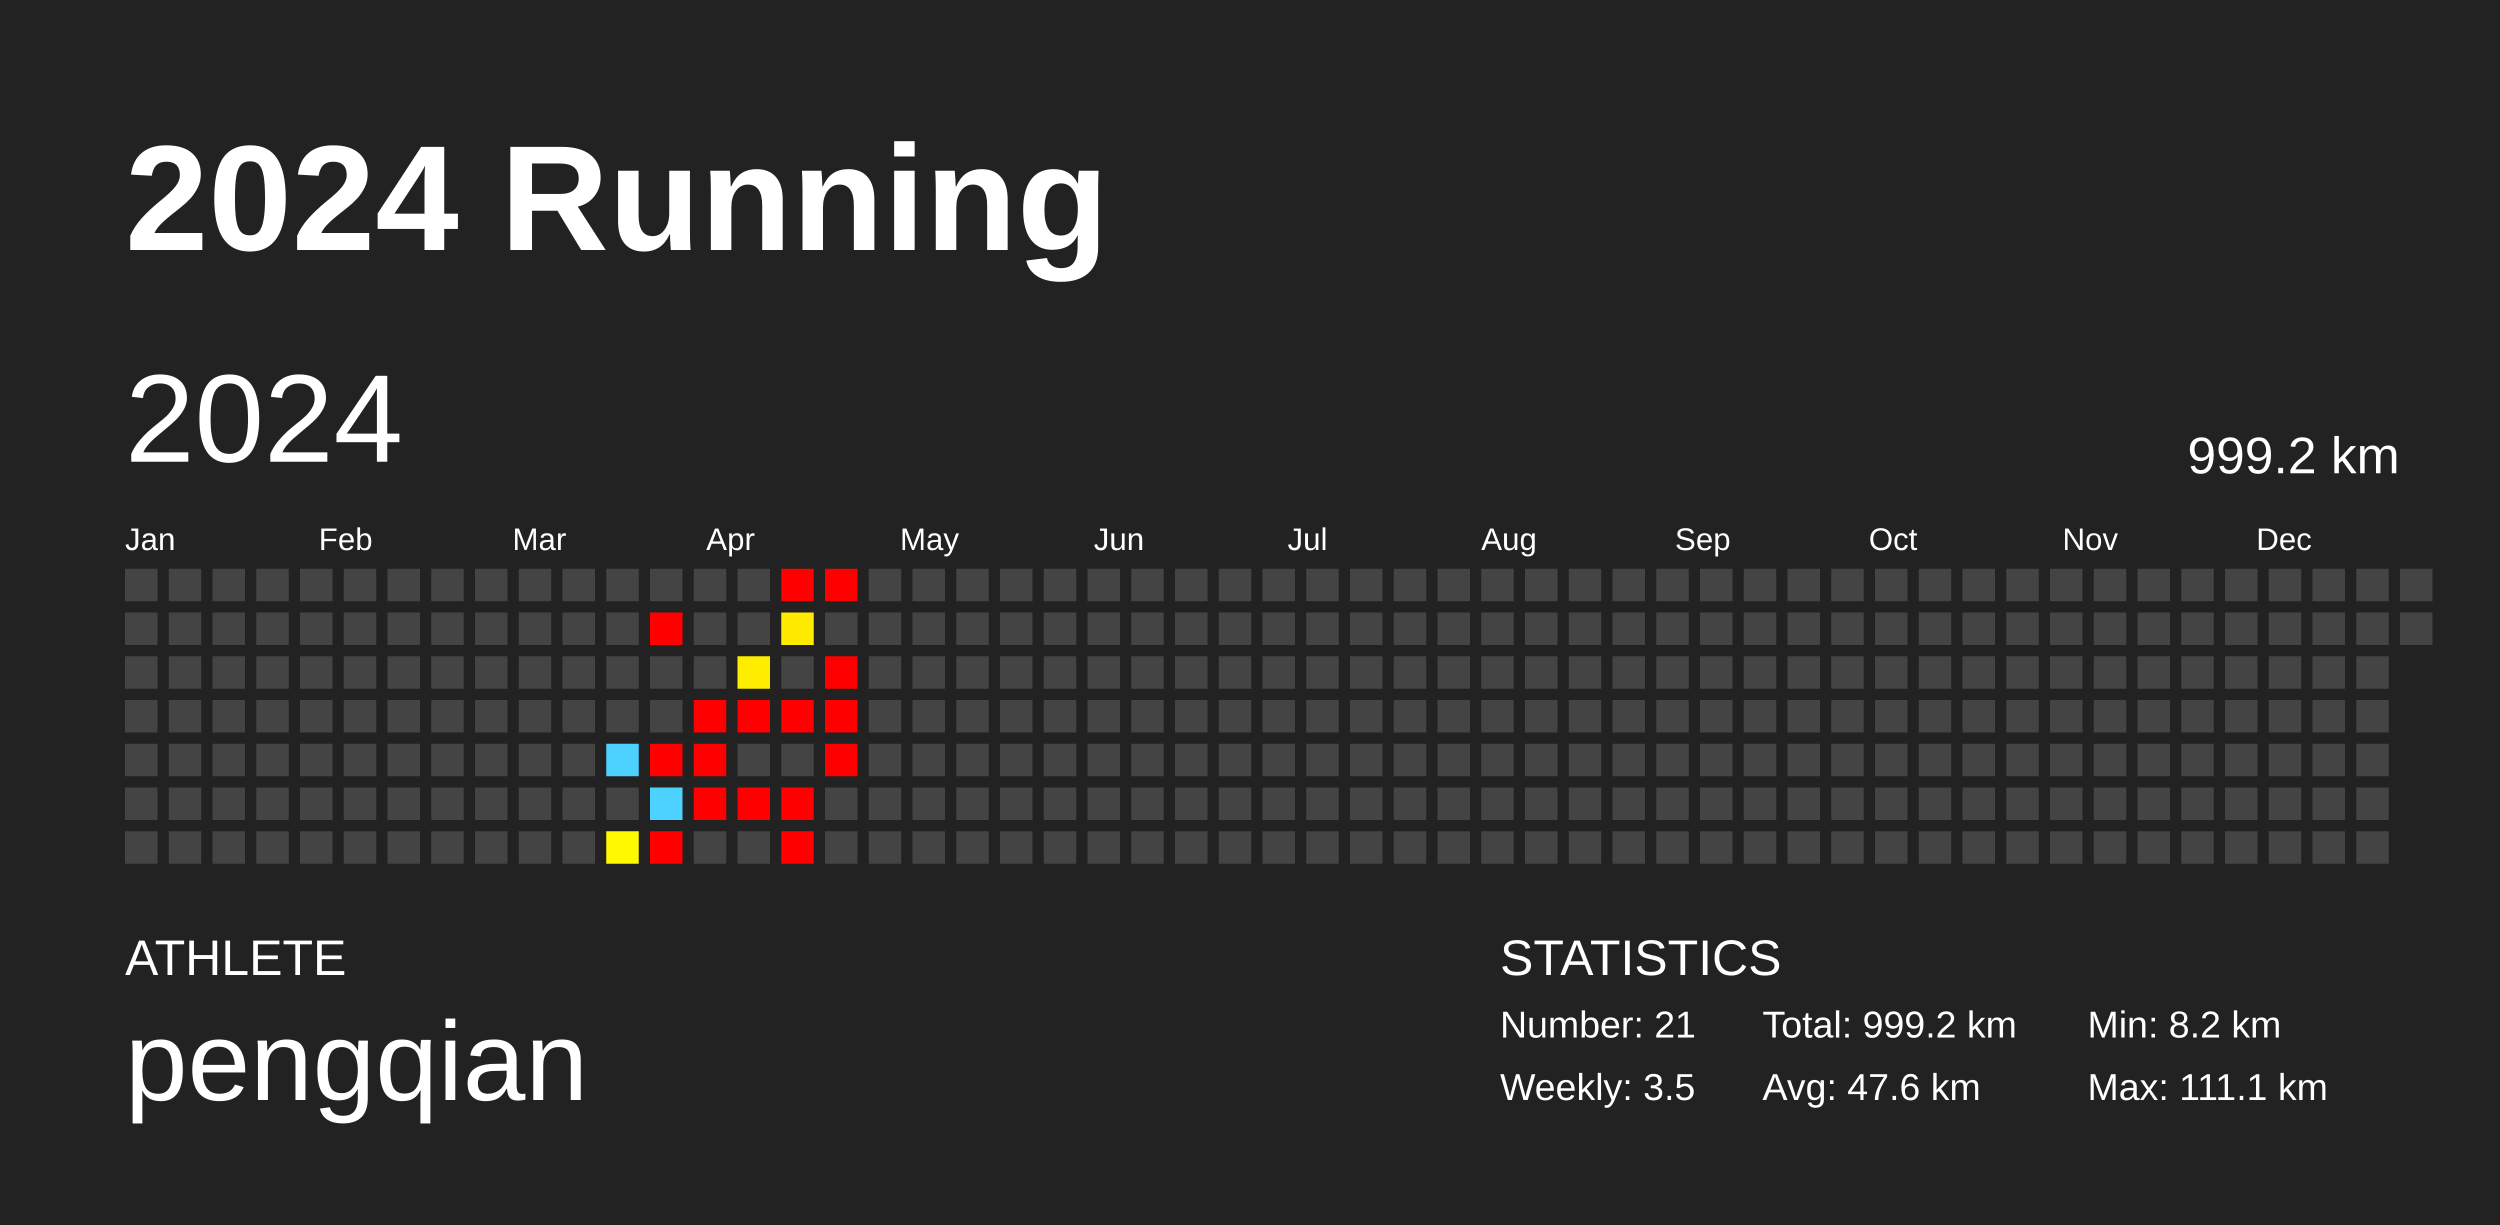
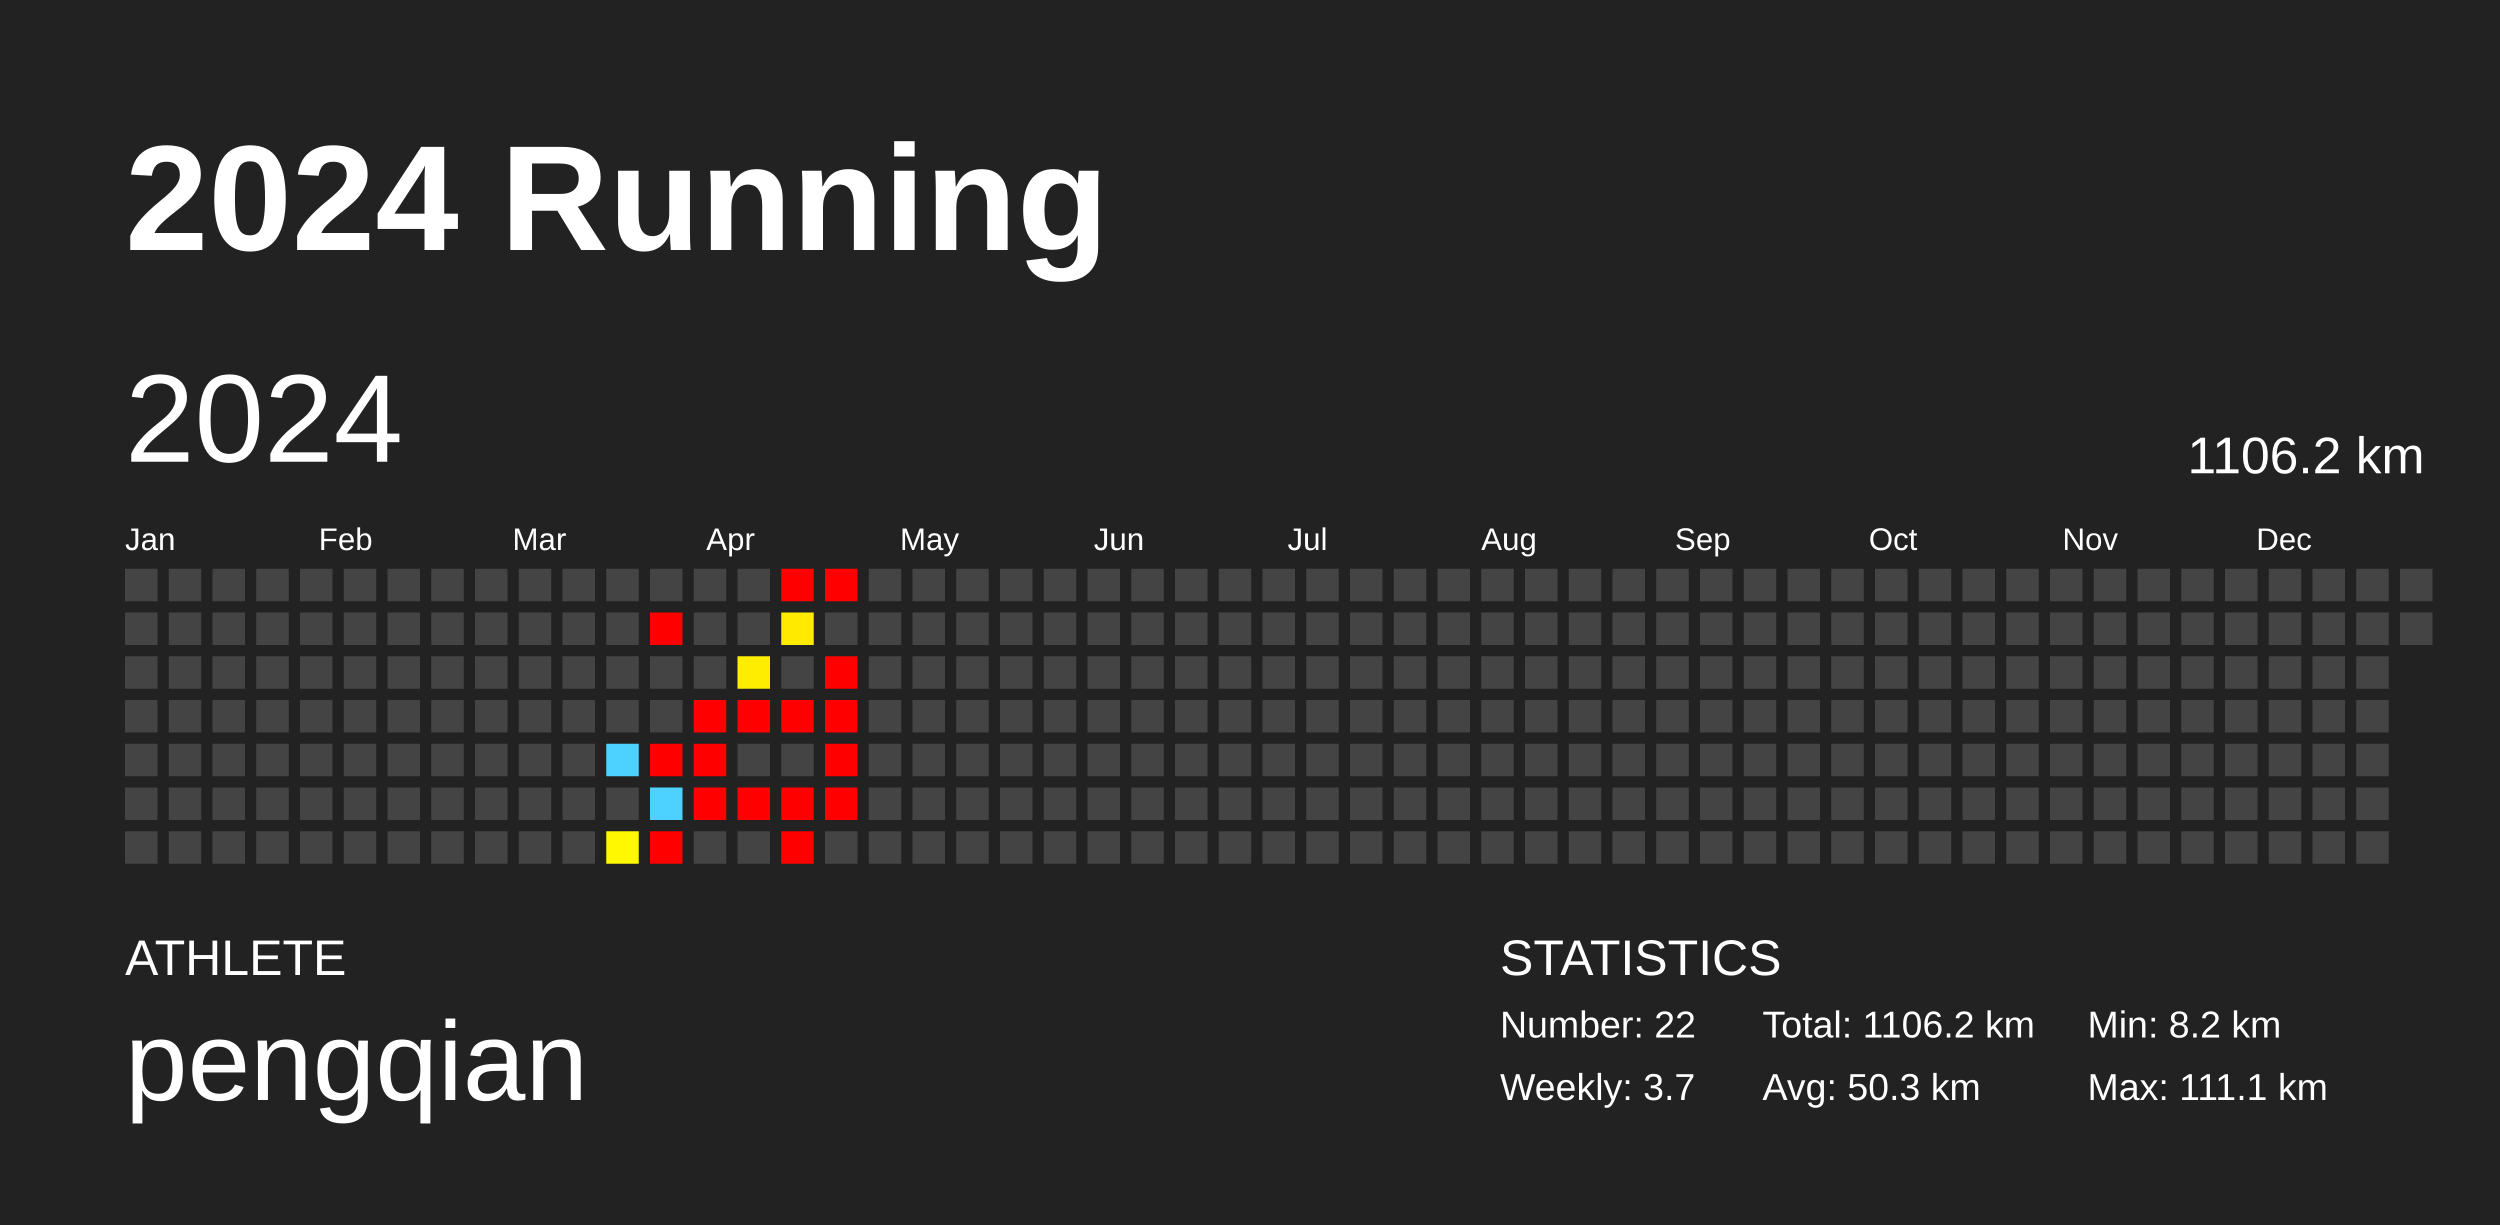
<svg xmlns="http://www.w3.org/2000/svg" baseProfile="full" height="98mm" version="1.1" viewBox="0,0,200,98" width="200mm">
  <defs />
  <rect fill="#222222" height="98" width="200" x="0" y="0" />
  <text fill="#FFFFFF" style="font-size:12px; font-family:Arial; font-weight:bold;" x="10" y="20">2024 Running</text>
  <text fill="#FFFFFF" style="font-size:4px; font-family:Arial" x="10" y="78">ATHLETE</text>
  <text fill="#FFFFFF" style="font-size:9px; font-family:Arial" x="10" y="88">pengqian</text>
  <text fill="#FFFFFF" style="font-size:4px; font-family:Arial" x="120" y="78">STATISTICS</text>
-   <text fill="#FFFFFF" style="font-size:3px; font-family:Arial" x="120" y="83">Number: 21</text>
-   <text fill="#FFFFFF" style="font-size:3px; font-family:Arial" x="120" y="88">Weekly: 3.5</text>
-   <text fill="#FFFFFF" style="font-size:3px; font-family:Arial" x="141" y="83">Total: 999.2 km</text>
-   <text fill="#FFFFFF" style="font-size:3px; font-family:Arial" x="141" y="88">Avg: 47.6 km</text>
+   <text fill="#FFFFFF" style="font-size:3px; font-family:Arial" x="120" y="83">Number: 22</text>
+   <text fill="#FFFFFF" style="font-size:3px; font-family:Arial" x="120" y="88">Weekly: 3.7</text>
+   <text fill="#FFFFFF" style="font-size:3px; font-family:Arial" x="141" y="83">Total: 1106.2 km</text>
+   <text fill="#FFFFFF" style="font-size:3px; font-family:Arial" x="141" y="88">Avg: 50.3 km</text>
  <text fill="#FFFFFF" style="font-size:3px; font-family:Arial" x="167" y="83">Min: 8.2 km</text>
  <text fill="#FFFFFF" style="font-size:3px; font-family:Arial" x="167" y="88">Max: 111.1 km</text>
  <text dominant-baseline="hanging" fill="#FFFFFF" style="font-size:10.0px; font-family:Arial;" x="10" y="30">2024</text>
-   <text dominant-baseline="hanging" fill="#FFFFFF" style="font-size:4.125px; font-family:Arial;" x="175" y="35">999.2 km</text>
+   <text dominant-baseline="hanging" fill="#FFFFFF" style="font-size:4.125px; font-family:Arial;" x="175" y="35">1106.2 km</text>
  <text fill="#FFFFFF" style="font-size:2.5px; font-family:Arial" x="10.0" y="44">Jan</text>
  <text fill="#FFFFFF" style="font-size:2.5px; font-family:Arial" x="25.5" y="44">Feb</text>
  <text fill="#FFFFFF" style="font-size:2.5px; font-family:Arial" x="41.0" y="44">Mar</text>
  <text fill="#FFFFFF" style="font-size:2.5px; font-family:Arial" x="56.5" y="44">Apr</text>
  <text fill="#FFFFFF" style="font-size:2.5px; font-family:Arial" x="72.0" y="44">May</text>
  <text fill="#FFFFFF" style="font-size:2.5px; font-family:Arial" x="87.5" y="44">Jun</text>
  <text fill="#FFFFFF" style="font-size:2.5px; font-family:Arial" x="103.0" y="44">Jul</text>
  <text fill="#FFFFFF" style="font-size:2.5px; font-family:Arial" x="118.5" y="44">Aug</text>
  <text fill="#FFFFFF" style="font-size:2.5px; font-family:Arial" x="134.0" y="44">Sep</text>
  <text fill="#FFFFFF" style="font-size:2.5px; font-family:Arial" x="149.5" y="44">Oct</text>
  <text fill="#FFFFFF" style="font-size:2.5px; font-family:Arial" x="165.0" y="44">Nov</text>
  <text fill="#FFFFFF" style="font-size:2.5px; font-family:Arial" x="180.5" y="44">Dec</text>
  <rect fill="#444444" height="2.6" width="2.6" x="10.0" y="45.5" />
  <rect fill="#444444" height="2.6" width="2.6" x="10.0" y="49.0" />
  <rect fill="#444444" height="2.6" width="2.6" x="10.0" y="52.5" />
  <rect fill="#444444" height="2.6" width="2.6" x="10.0" y="56.0" />
  <rect fill="#444444" height="2.6" width="2.6" x="10.0" y="59.5" />
  <rect fill="#444444" height="2.6" width="2.6" x="10.0" y="63.0" />
  <rect fill="#444444" height="2.6" width="2.6" x="10.0" y="66.5" />
  <rect fill="#444444" height="2.6" width="2.6" x="13.5" y="45.5" />
  <rect fill="#444444" height="2.6" width="2.6" x="13.5" y="49.0" />
  <rect fill="#444444" height="2.6" width="2.6" x="13.5" y="52.5" />
  <rect fill="#444444" height="2.6" width="2.6" x="13.5" y="56.0" />
  <rect fill="#444444" height="2.6" width="2.6" x="13.5" y="59.5" />
  <rect fill="#444444" height="2.6" width="2.6" x="13.5" y="63.0" />
  <rect fill="#444444" height="2.6" width="2.6" x="13.5" y="66.5" />
  <rect fill="#444444" height="2.6" width="2.6" x="17.0" y="45.5" />
  <rect fill="#444444" height="2.6" width="2.6" x="17.0" y="49.0" />
  <rect fill="#444444" height="2.6" width="2.6" x="17.0" y="52.5" />
  <rect fill="#444444" height="2.6" width="2.6" x="17.0" y="56.0" />
  <rect fill="#444444" height="2.6" width="2.6" x="17.0" y="59.5" />
  <rect fill="#444444" height="2.6" width="2.6" x="17.0" y="63.0" />
  <rect fill="#444444" height="2.6" width="2.6" x="17.0" y="66.5" />
  <rect fill="#444444" height="2.6" width="2.6" x="20.5" y="45.5" />
  <rect fill="#444444" height="2.6" width="2.6" x="20.5" y="49.0" />
  <rect fill="#444444" height="2.6" width="2.6" x="20.5" y="52.5" />
  <rect fill="#444444" height="2.6" width="2.6" x="20.5" y="56.0" />
  <rect fill="#444444" height="2.6" width="2.6" x="20.5" y="59.5" />
  <rect fill="#444444" height="2.6" width="2.6" x="20.5" y="63.0" />
  <rect fill="#444444" height="2.6" width="2.6" x="20.5" y="66.5" />
  <rect fill="#444444" height="2.6" width="2.6" x="24.0" y="45.5" />
  <rect fill="#444444" height="2.6" width="2.6" x="24.0" y="49.0" />
  <rect fill="#444444" height="2.6" width="2.6" x="24.0" y="52.5" />
  <rect fill="#444444" height="2.6" width="2.6" x="24.0" y="56.0" />
  <rect fill="#444444" height="2.6" width="2.6" x="24.0" y="59.5" />
  <rect fill="#444444" height="2.6" width="2.6" x="24.0" y="63.0" />
  <rect fill="#444444" height="2.6" width="2.6" x="24.0" y="66.5" />
  <rect fill="#444444" height="2.6" width="2.6" x="27.5" y="45.5" />
  <rect fill="#444444" height="2.6" width="2.6" x="27.5" y="49.0" />
  <rect fill="#444444" height="2.6" width="2.6" x="27.5" y="52.5" />
  <rect fill="#444444" height="2.6" width="2.6" x="27.5" y="56.0" />
  <rect fill="#444444" height="2.6" width="2.6" x="27.5" y="59.5" />
  <rect fill="#444444" height="2.6" width="2.6" x="27.5" y="63.0" />
  <rect fill="#444444" height="2.6" width="2.6" x="27.5" y="66.5" />
  <rect fill="#444444" height="2.6" width="2.6" x="31.0" y="45.5" />
  <rect fill="#444444" height="2.6" width="2.6" x="31.0" y="49.0" />
  <rect fill="#444444" height="2.6" width="2.6" x="31.0" y="52.5" />
  <rect fill="#444444" height="2.6" width="2.6" x="31.0" y="56.0" />
  <rect fill="#444444" height="2.6" width="2.6" x="31.0" y="59.5" />
  <rect fill="#444444" height="2.6" width="2.6" x="31.0" y="63.0" />
  <rect fill="#444444" height="2.6" width="2.6" x="31.0" y="66.5" />
  <rect fill="#444444" height="2.6" width="2.6" x="34.5" y="45.5" />
  <rect fill="#444444" height="2.6" width="2.6" x="34.5" y="49.0" />
  <rect fill="#444444" height="2.6" width="2.6" x="34.5" y="52.5" />
  <rect fill="#444444" height="2.6" width="2.6" x="34.5" y="56.0" />
  <rect fill="#444444" height="2.6" width="2.6" x="34.5" y="59.5" />
  <rect fill="#444444" height="2.6" width="2.6" x="34.5" y="63.0" />
  <rect fill="#444444" height="2.6" width="2.6" x="34.5" y="66.5" />
  <rect fill="#444444" height="2.6" width="2.6" x="38.0" y="45.5" />
  <rect fill="#444444" height="2.6" width="2.6" x="38.0" y="49.0" />
  <rect fill="#444444" height="2.6" width="2.6" x="38.0" y="52.5" />
  <rect fill="#444444" height="2.6" width="2.6" x="38.0" y="56.0" />
  <rect fill="#444444" height="2.6" width="2.6" x="38.0" y="59.5" />
  <rect fill="#444444" height="2.6" width="2.6" x="38.0" y="63.0" />
  <rect fill="#444444" height="2.6" width="2.6" x="38.0" y="66.5" />
  <rect fill="#444444" height="2.6" width="2.6" x="41.5" y="45.5" />
  <rect fill="#444444" height="2.6" width="2.6" x="41.5" y="49.0" />
  <rect fill="#444444" height="2.6" width="2.6" x="41.5" y="52.5" />
  <rect fill="#444444" height="2.6" width="2.6" x="41.5" y="56.0" />
  <rect fill="#444444" height="2.6" width="2.6" x="41.5" y="59.5" />
  <rect fill="#444444" height="2.6" width="2.6" x="41.5" y="63.0" />
  <rect fill="#444444" height="2.6" width="2.6" x="41.5" y="66.5" />
  <rect fill="#444444" height="2.6" width="2.6" x="45.0" y="45.5" />
  <rect fill="#444444" height="2.6" width="2.6" x="45.0" y="49.0" />
  <rect fill="#444444" height="2.6" width="2.6" x="45.0" y="52.5" />
  <rect fill="#444444" height="2.6" width="2.6" x="45.0" y="56.0" />
  <rect fill="#444444" height="2.6" width="2.6" x="45.0" y="59.5" />
  <rect fill="#444444" height="2.6" width="2.6" x="45.0" y="63.0" />
  <rect fill="#444444" height="2.6" width="2.6" x="45.0" y="66.5" />
  <rect fill="#444444" height="2.6" width="2.6" x="48.5" y="45.5" />
  <rect fill="#444444" height="2.6" width="2.6" x="48.5" y="49.0" />
  <rect fill="#444444" height="2.6" width="2.6" x="48.5" y="52.5" />
  <rect fill="#444444" height="2.6" width="2.6" x="48.5" y="56.0" />
  <rect fill="#4dd2ff" height="2.6" width="2.6" x="48.5" y="59.5" />
  <rect fill="#444444" height="2.6" width="2.6" x="48.5" y="63.0" />
  <rect fill="#fff800" height="2.6" width="2.6" x="48.5" y="66.5" />
  <rect fill="#444444" height="2.6" width="2.6" x="52.0" y="45.5" />
  <rect fill="red" height="2.6" width="2.6" x="52.0" y="49.0" />
  <rect fill="#444444" height="2.6" width="2.6" x="52.0" y="52.5" />
  <rect fill="#444444" height="2.6" width="2.6" x="52.0" y="56.0" />
  <rect fill="red" height="2.6" width="2.6" x="52.0" y="59.5" />
  <rect fill="#4dd2ff" height="2.6" width="2.6" x="52.0" y="63.0" />
  <rect fill="red" height="2.6" width="2.6" x="52.0" y="66.5" />
  <rect fill="#444444" height="2.6" width="2.6" x="55.5" y="45.5" />
  <rect fill="#444444" height="2.6" width="2.6" x="55.5" y="49.0" />
  <rect fill="#444444" height="2.6" width="2.6" x="55.5" y="52.5" />
  <rect fill="red" height="2.6" width="2.6" x="55.5" y="56.0" />
  <rect fill="red" height="2.6" width="2.6" x="55.5" y="59.5" />
  <rect fill="red" height="2.6" width="2.6" x="55.5" y="63.0" />
  <rect fill="#444444" height="2.6" width="2.6" x="55.5" y="66.5" />
  <rect fill="#444444" height="2.6" width="2.6" x="59.0" y="45.5" />
  <rect fill="#444444" height="2.6" width="2.6" x="59.0" y="49.0" />
  <rect fill="#ffed00" height="2.6" width="2.6" x="59.0" y="52.5" />
  <rect fill="red" height="2.6" width="2.6" x="59.0" y="56.0" />
  <rect fill="#444444" height="2.6" width="2.6" x="59.0" y="59.5" />
  <rect fill="red" height="2.6" width="2.6" x="59.0" y="63.0" />
  <rect fill="#444444" height="2.6" width="2.6" x="59.0" y="66.5" />
  <rect fill="red" height="2.6" width="2.6" x="62.5" y="45.5" />
  <rect fill="#ffea00" height="2.6" width="2.6" x="62.5" y="49.0" />
  <rect fill="#444444" height="2.6" width="2.6" x="62.5" y="52.5" />
  <rect fill="red" height="2.6" width="2.6" x="62.5" y="56.0" />
  <rect fill="#444444" height="2.6" width="2.6" x="62.5" y="59.5" />
  <rect fill="red" height="2.6" width="2.6" x="62.5" y="63.0" />
  <rect fill="red" height="2.6" width="2.6" x="62.5" y="66.5" />
  <rect fill="red" height="2.6" width="2.6" x="66.0" y="45.5" />
  <rect fill="#444444" height="2.6" width="2.6" x="66.0" y="49.0" />
  <rect fill="red" height="2.6" width="2.6" x="66.0" y="52.5" />
  <rect fill="red" height="2.6" width="2.6" x="66.0" y="56.0" />
  <rect fill="red" height="2.6" width="2.6" x="66.0" y="59.5" />
-   <rect fill="#444444" height="2.6" width="2.6" x="66.0" y="63.0" />
+   <rect fill="red" height="2.6" width="2.6" x="66.0" y="63.0" />
  <rect fill="#444444" height="2.6" width="2.6" x="66.0" y="66.5" />
  <rect fill="#444444" height="2.6" width="2.6" x="69.5" y="45.5" />
  <rect fill="#444444" height="2.6" width="2.6" x="69.5" y="49.0" />
  <rect fill="#444444" height="2.6" width="2.6" x="69.5" y="52.5" />
  <rect fill="#444444" height="2.6" width="2.6" x="69.5" y="56.0" />
  <rect fill="#444444" height="2.6" width="2.6" x="69.5" y="59.5" />
  <rect fill="#444444" height="2.6" width="2.6" x="69.5" y="63.0" />
  <rect fill="#444444" height="2.6" width="2.6" x="69.5" y="66.5" />
  <rect fill="#444444" height="2.6" width="2.6" x="73.0" y="45.5" />
  <rect fill="#444444" height="2.6" width="2.6" x="73.0" y="49.0" />
  <rect fill="#444444" height="2.6" width="2.6" x="73.0" y="52.5" />
  <rect fill="#444444" height="2.6" width="2.6" x="73.0" y="56.0" />
  <rect fill="#444444" height="2.6" width="2.6" x="73.0" y="59.5" />
  <rect fill="#444444" height="2.6" width="2.6" x="73.0" y="63.0" />
  <rect fill="#444444" height="2.6" width="2.6" x="73.0" y="66.5" />
  <rect fill="#444444" height="2.6" width="2.6" x="76.5" y="45.5" />
  <rect fill="#444444" height="2.6" width="2.6" x="76.5" y="49.0" />
  <rect fill="#444444" height="2.6" width="2.6" x="76.5" y="52.5" />
  <rect fill="#444444" height="2.6" width="2.6" x="76.5" y="56.0" />
  <rect fill="#444444" height="2.6" width="2.6" x="76.5" y="59.5" />
  <rect fill="#444444" height="2.6" width="2.6" x="76.5" y="63.0" />
  <rect fill="#444444" height="2.6" width="2.6" x="76.5" y="66.5" />
  <rect fill="#444444" height="2.6" width="2.6" x="80.0" y="45.5" />
  <rect fill="#444444" height="2.6" width="2.6" x="80.0" y="49.0" />
  <rect fill="#444444" height="2.6" width="2.6" x="80.0" y="52.5" />
  <rect fill="#444444" height="2.6" width="2.6" x="80.0" y="56.0" />
  <rect fill="#444444" height="2.6" width="2.6" x="80.0" y="59.5" />
  <rect fill="#444444" height="2.6" width="2.6" x="80.0" y="63.0" />
  <rect fill="#444444" height="2.6" width="2.6" x="80.0" y="66.5" />
  <rect fill="#444444" height="2.6" width="2.6" x="83.5" y="45.5" />
  <rect fill="#444444" height="2.6" width="2.6" x="83.5" y="49.0" />
  <rect fill="#444444" height="2.6" width="2.6" x="83.5" y="52.5" />
  <rect fill="#444444" height="2.6" width="2.6" x="83.5" y="56.0" />
  <rect fill="#444444" height="2.6" width="2.6" x="83.5" y="59.5" />
  <rect fill="#444444" height="2.6" width="2.6" x="83.5" y="63.0" />
  <rect fill="#444444" height="2.6" width="2.6" x="83.5" y="66.5" />
  <rect fill="#444444" height="2.6" width="2.6" x="87.0" y="45.5" />
  <rect fill="#444444" height="2.6" width="2.6" x="87.0" y="49.0" />
  <rect fill="#444444" height="2.6" width="2.6" x="87.0" y="52.5" />
  <rect fill="#444444" height="2.6" width="2.6" x="87.0" y="56.0" />
  <rect fill="#444444" height="2.6" width="2.6" x="87.0" y="59.5" />
  <rect fill="#444444" height="2.6" width="2.6" x="87.0" y="63.0" />
  <rect fill="#444444" height="2.6" width="2.6" x="87.0" y="66.5" />
  <rect fill="#444444" height="2.6" width="2.6" x="90.5" y="45.5" />
  <rect fill="#444444" height="2.6" width="2.6" x="90.5" y="49.0" />
  <rect fill="#444444" height="2.6" width="2.6" x="90.5" y="52.5" />
  <rect fill="#444444" height="2.6" width="2.6" x="90.5" y="56.0" />
  <rect fill="#444444" height="2.6" width="2.6" x="90.5" y="59.5" />
  <rect fill="#444444" height="2.6" width="2.6" x="90.5" y="63.0" />
  <rect fill="#444444" height="2.6" width="2.6" x="90.5" y="66.5" />
  <rect fill="#444444" height="2.6" width="2.6" x="94.0" y="45.5" />
  <rect fill="#444444" height="2.6" width="2.6" x="94.0" y="49.0" />
  <rect fill="#444444" height="2.6" width="2.6" x="94.0" y="52.5" />
  <rect fill="#444444" height="2.6" width="2.6" x="94.0" y="56.0" />
  <rect fill="#444444" height="2.6" width="2.6" x="94.0" y="59.5" />
  <rect fill="#444444" height="2.6" width="2.6" x="94.0" y="63.0" />
  <rect fill="#444444" height="2.6" width="2.6" x="94.0" y="66.5" />
  <rect fill="#444444" height="2.6" width="2.6" x="97.5" y="45.5" />
  <rect fill="#444444" height="2.6" width="2.6" x="97.5" y="49.0" />
  <rect fill="#444444" height="2.6" width="2.6" x="97.5" y="52.5" />
  <rect fill="#444444" height="2.6" width="2.6" x="97.5" y="56.0" />
  <rect fill="#444444" height="2.6" width="2.6" x="97.5" y="59.5" />
  <rect fill="#444444" height="2.6" width="2.6" x="97.5" y="63.0" />
  <rect fill="#444444" height="2.6" width="2.6" x="97.5" y="66.5" />
  <rect fill="#444444" height="2.6" width="2.6" x="101.0" y="45.5" />
  <rect fill="#444444" height="2.6" width="2.6" x="101.0" y="49.0" />
  <rect fill="#444444" height="2.6" width="2.6" x="101.0" y="52.5" />
  <rect fill="#444444" height="2.6" width="2.6" x="101.0" y="56.0" />
  <rect fill="#444444" height="2.6" width="2.6" x="101.0" y="59.5" />
  <rect fill="#444444" height="2.6" width="2.6" x="101.0" y="63.0" />
  <rect fill="#444444" height="2.6" width="2.6" x="101.0" y="66.5" />
  <rect fill="#444444" height="2.6" width="2.6" x="104.5" y="45.5" />
  <rect fill="#444444" height="2.6" width="2.6" x="104.5" y="49.0" />
  <rect fill="#444444" height="2.6" width="2.6" x="104.5" y="52.5" />
  <rect fill="#444444" height="2.6" width="2.6" x="104.5" y="56.0" />
  <rect fill="#444444" height="2.6" width="2.6" x="104.5" y="59.5" />
  <rect fill="#444444" height="2.6" width="2.6" x="104.5" y="63.0" />
  <rect fill="#444444" height="2.6" width="2.6" x="104.5" y="66.5" />
  <rect fill="#444444" height="2.6" width="2.6" x="108.0" y="45.5" />
  <rect fill="#444444" height="2.6" width="2.6" x="108.0" y="49.0" />
  <rect fill="#444444" height="2.6" width="2.6" x="108.0" y="52.5" />
  <rect fill="#444444" height="2.6" width="2.6" x="108.0" y="56.0" />
  <rect fill="#444444" height="2.6" width="2.6" x="108.0" y="59.5" />
  <rect fill="#444444" height="2.6" width="2.6" x="108.0" y="63.0" />
  <rect fill="#444444" height="2.6" width="2.6" x="108.0" y="66.5" />
  <rect fill="#444444" height="2.6" width="2.6" x="111.5" y="45.5" />
  <rect fill="#444444" height="2.6" width="2.6" x="111.5" y="49.0" />
  <rect fill="#444444" height="2.6" width="2.6" x="111.5" y="52.5" />
  <rect fill="#444444" height="2.6" width="2.6" x="111.5" y="56.0" />
  <rect fill="#444444" height="2.6" width="2.6" x="111.5" y="59.5" />
  <rect fill="#444444" height="2.6" width="2.6" x="111.5" y="63.0" />
  <rect fill="#444444" height="2.6" width="2.6" x="111.5" y="66.5" />
  <rect fill="#444444" height="2.6" width="2.6" x="115.0" y="45.5" />
  <rect fill="#444444" height="2.6" width="2.6" x="115.0" y="49.0" />
  <rect fill="#444444" height="2.6" width="2.6" x="115.0" y="52.5" />
  <rect fill="#444444" height="2.6" width="2.6" x="115.0" y="56.0" />
  <rect fill="#444444" height="2.6" width="2.6" x="115.0" y="59.5" />
  <rect fill="#444444" height="2.6" width="2.6" x="115.0" y="63.0" />
  <rect fill="#444444" height="2.6" width="2.6" x="115.0" y="66.5" />
  <rect fill="#444444" height="2.6" width="2.6" x="118.5" y="45.5" />
  <rect fill="#444444" height="2.6" width="2.6" x="118.5" y="49.0" />
  <rect fill="#444444" height="2.6" width="2.6" x="118.5" y="52.5" />
  <rect fill="#444444" height="2.6" width="2.6" x="118.5" y="56.0" />
  <rect fill="#444444" height="2.6" width="2.6" x="118.5" y="59.5" />
  <rect fill="#444444" height="2.6" width="2.6" x="118.5" y="63.0" />
  <rect fill="#444444" height="2.6" width="2.6" x="118.5" y="66.5" />
  <rect fill="#444444" height="2.6" width="2.6" x="122.0" y="45.5" />
  <rect fill="#444444" height="2.6" width="2.6" x="122.0" y="49.0" />
  <rect fill="#444444" height="2.6" width="2.6" x="122.0" y="52.5" />
  <rect fill="#444444" height="2.6" width="2.6" x="122.0" y="56.0" />
  <rect fill="#444444" height="2.6" width="2.6" x="122.0" y="59.5" />
  <rect fill="#444444" height="2.6" width="2.6" x="122.0" y="63.0" />
  <rect fill="#444444" height="2.6" width="2.6" x="122.0" y="66.5" />
  <rect fill="#444444" height="2.6" width="2.6" x="125.5" y="45.5" />
  <rect fill="#444444" height="2.6" width="2.6" x="125.5" y="49.0" />
  <rect fill="#444444" height="2.6" width="2.6" x="125.5" y="52.5" />
  <rect fill="#444444" height="2.6" width="2.6" x="125.5" y="56.0" />
  <rect fill="#444444" height="2.6" width="2.6" x="125.5" y="59.5" />
  <rect fill="#444444" height="2.6" width="2.6" x="125.5" y="63.0" />
  <rect fill="#444444" height="2.6" width="2.6" x="125.5" y="66.5" />
  <rect fill="#444444" height="2.6" width="2.6" x="129.0" y="45.5" />
  <rect fill="#444444" height="2.6" width="2.6" x="129.0" y="49.0" />
  <rect fill="#444444" height="2.6" width="2.6" x="129.0" y="52.5" />
  <rect fill="#444444" height="2.6" width="2.6" x="129.0" y="56.0" />
  <rect fill="#444444" height="2.6" width="2.6" x="129.0" y="59.5" />
  <rect fill="#444444" height="2.6" width="2.6" x="129.0" y="63.0" />
  <rect fill="#444444" height="2.6" width="2.6" x="129.0" y="66.5" />
  <rect fill="#444444" height="2.6" width="2.6" x="132.5" y="45.5" />
  <rect fill="#444444" height="2.6" width="2.6" x="132.5" y="49.0" />
  <rect fill="#444444" height="2.6" width="2.6" x="132.5" y="52.5" />
  <rect fill="#444444" height="2.6" width="2.6" x="132.5" y="56.0" />
  <rect fill="#444444" height="2.6" width="2.6" x="132.5" y="59.5" />
  <rect fill="#444444" height="2.6" width="2.6" x="132.5" y="63.0" />
  <rect fill="#444444" height="2.6" width="2.6" x="132.5" y="66.5" />
  <rect fill="#444444" height="2.6" width="2.6" x="136.0" y="45.5" />
  <rect fill="#444444" height="2.6" width="2.6" x="136.0" y="49.0" />
  <rect fill="#444444" height="2.6" width="2.6" x="136.0" y="52.5" />
  <rect fill="#444444" height="2.6" width="2.6" x="136.0" y="56.0" />
  <rect fill="#444444" height="2.6" width="2.6" x="136.0" y="59.5" />
  <rect fill="#444444" height="2.6" width="2.6" x="136.0" y="63.0" />
  <rect fill="#444444" height="2.6" width="2.6" x="136.0" y="66.5" />
  <rect fill="#444444" height="2.6" width="2.6" x="139.5" y="45.5" />
  <rect fill="#444444" height="2.6" width="2.6" x="139.5" y="49.0" />
  <rect fill="#444444" height="2.6" width="2.6" x="139.5" y="52.5" />
  <rect fill="#444444" height="2.6" width="2.6" x="139.5" y="56.0" />
  <rect fill="#444444" height="2.6" width="2.6" x="139.5" y="59.5" />
  <rect fill="#444444" height="2.6" width="2.6" x="139.5" y="63.0" />
  <rect fill="#444444" height="2.6" width="2.6" x="139.5" y="66.5" />
  <rect fill="#444444" height="2.6" width="2.6" x="143.0" y="45.5" />
  <rect fill="#444444" height="2.6" width="2.6" x="143.0" y="49.0" />
  <rect fill="#444444" height="2.6" width="2.6" x="143.0" y="52.5" />
  <rect fill="#444444" height="2.6" width="2.6" x="143.0" y="56.0" />
  <rect fill="#444444" height="2.6" width="2.6" x="143.0" y="59.5" />
  <rect fill="#444444" height="2.6" width="2.6" x="143.0" y="63.0" />
  <rect fill="#444444" height="2.6" width="2.6" x="143.0" y="66.5" />
  <rect fill="#444444" height="2.6" width="2.6" x="146.5" y="45.5" />
  <rect fill="#444444" height="2.6" width="2.6" x="146.5" y="49.0" />
  <rect fill="#444444" height="2.6" width="2.6" x="146.5" y="52.5" />
  <rect fill="#444444" height="2.6" width="2.6" x="146.5" y="56.0" />
  <rect fill="#444444" height="2.6" width="2.6" x="146.5" y="59.5" />
  <rect fill="#444444" height="2.6" width="2.6" x="146.5" y="63.0" />
  <rect fill="#444444" height="2.6" width="2.6" x="146.5" y="66.5" />
  <rect fill="#444444" height="2.6" width="2.6" x="150.0" y="45.5" />
  <rect fill="#444444" height="2.6" width="2.6" x="150.0" y="49.0" />
  <rect fill="#444444" height="2.6" width="2.6" x="150.0" y="52.5" />
  <rect fill="#444444" height="2.6" width="2.6" x="150.0" y="56.0" />
  <rect fill="#444444" height="2.6" width="2.6" x="150.0" y="59.5" />
  <rect fill="#444444" height="2.6" width="2.6" x="150.0" y="63.0" />
  <rect fill="#444444" height="2.6" width="2.6" x="150.0" y="66.5" />
  <rect fill="#444444" height="2.6" width="2.6" x="153.5" y="45.5" />
  <rect fill="#444444" height="2.6" width="2.6" x="153.5" y="49.0" />
  <rect fill="#444444" height="2.6" width="2.6" x="153.5" y="52.5" />
  <rect fill="#444444" height="2.6" width="2.6" x="153.5" y="56.0" />
  <rect fill="#444444" height="2.6" width="2.6" x="153.5" y="59.5" />
  <rect fill="#444444" height="2.6" width="2.6" x="153.5" y="63.0" />
  <rect fill="#444444" height="2.6" width="2.6" x="153.5" y="66.5" />
  <rect fill="#444444" height="2.6" width="2.6" x="157.0" y="45.5" />
  <rect fill="#444444" height="2.6" width="2.6" x="157.0" y="49.0" />
  <rect fill="#444444" height="2.6" width="2.6" x="157.0" y="52.5" />
  <rect fill="#444444" height="2.6" width="2.6" x="157.0" y="56.0" />
  <rect fill="#444444" height="2.6" width="2.6" x="157.0" y="59.5" />
  <rect fill="#444444" height="2.6" width="2.6" x="157.0" y="63.0" />
  <rect fill="#444444" height="2.6" width="2.6" x="157.0" y="66.5" />
  <rect fill="#444444" height="2.6" width="2.6" x="160.5" y="45.5" />
  <rect fill="#444444" height="2.6" width="2.6" x="160.5" y="49.0" />
  <rect fill="#444444" height="2.6" width="2.6" x="160.5" y="52.5" />
  <rect fill="#444444" height="2.6" width="2.6" x="160.5" y="56.0" />
  <rect fill="#444444" height="2.6" width="2.6" x="160.5" y="59.5" />
  <rect fill="#444444" height="2.6" width="2.6" x="160.5" y="63.0" />
  <rect fill="#444444" height="2.6" width="2.6" x="160.5" y="66.5" />
  <rect fill="#444444" height="2.6" width="2.6" x="164.0" y="45.5" />
  <rect fill="#444444" height="2.6" width="2.6" x="164.0" y="49.0" />
  <rect fill="#444444" height="2.6" width="2.6" x="164.0" y="52.5" />
  <rect fill="#444444" height="2.6" width="2.6" x="164.0" y="56.0" />
  <rect fill="#444444" height="2.6" width="2.6" x="164.0" y="59.5" />
  <rect fill="#444444" height="2.6" width="2.6" x="164.0" y="63.0" />
  <rect fill="#444444" height="2.6" width="2.6" x="164.0" y="66.5" />
  <rect fill="#444444" height="2.6" width="2.6" x="167.5" y="45.5" />
  <rect fill="#444444" height="2.6" width="2.6" x="167.5" y="49.0" />
  <rect fill="#444444" height="2.6" width="2.6" x="167.5" y="52.5" />
  <rect fill="#444444" height="2.6" width="2.6" x="167.5" y="56.0" />
  <rect fill="#444444" height="2.6" width="2.6" x="167.5" y="59.5" />
  <rect fill="#444444" height="2.6" width="2.6" x="167.5" y="63.0" />
  <rect fill="#444444" height="2.6" width="2.6" x="167.5" y="66.5" />
  <rect fill="#444444" height="2.6" width="2.6" x="171.0" y="45.5" />
  <rect fill="#444444" height="2.6" width="2.6" x="171.0" y="49.0" />
  <rect fill="#444444" height="2.6" width="2.6" x="171.0" y="52.5" />
  <rect fill="#444444" height="2.6" width="2.6" x="171.0" y="56.0" />
  <rect fill="#444444" height="2.6" width="2.6" x="171.0" y="59.5" />
  <rect fill="#444444" height="2.6" width="2.6" x="171.0" y="63.0" />
  <rect fill="#444444" height="2.6" width="2.6" x="171.0" y="66.5" />
  <rect fill="#444444" height="2.6" width="2.6" x="174.5" y="45.5" />
  <rect fill="#444444" height="2.6" width="2.6" x="174.5" y="49.0" />
  <rect fill="#444444" height="2.6" width="2.6" x="174.5" y="52.5" />
  <rect fill="#444444" height="2.6" width="2.6" x="174.5" y="56.0" />
  <rect fill="#444444" height="2.6" width="2.6" x="174.5" y="59.5" />
  <rect fill="#444444" height="2.6" width="2.6" x="174.5" y="63.0" />
  <rect fill="#444444" height="2.6" width="2.6" x="174.5" y="66.5" />
  <rect fill="#444444" height="2.6" width="2.6" x="178.0" y="45.5" />
  <rect fill="#444444" height="2.6" width="2.6" x="178.0" y="49.0" />
  <rect fill="#444444" height="2.6" width="2.6" x="178.0" y="52.5" />
  <rect fill="#444444" height="2.6" width="2.6" x="178.0" y="56.0" />
  <rect fill="#444444" height="2.6" width="2.6" x="178.0" y="59.5" />
  <rect fill="#444444" height="2.6" width="2.6" x="178.0" y="63.0" />
  <rect fill="#444444" height="2.6" width="2.6" x="178.0" y="66.5" />
  <rect fill="#444444" height="2.6" width="2.6" x="181.5" y="45.5" />
  <rect fill="#444444" height="2.6" width="2.6" x="181.5" y="49.0" />
  <rect fill="#444444" height="2.6" width="2.6" x="181.5" y="52.5" />
  <rect fill="#444444" height="2.6" width="2.6" x="181.5" y="56.0" />
  <rect fill="#444444" height="2.6" width="2.6" x="181.5" y="59.5" />
  <rect fill="#444444" height="2.6" width="2.6" x="181.5" y="63.0" />
  <rect fill="#444444" height="2.6" width="2.6" x="181.5" y="66.5" />
  <rect fill="#444444" height="2.6" width="2.6" x="185.0" y="45.5" />
  <rect fill="#444444" height="2.6" width="2.6" x="185.0" y="49.0" />
  <rect fill="#444444" height="2.6" width="2.6" x="185.0" y="52.5" />
  <rect fill="#444444" height="2.6" width="2.6" x="185.0" y="56.0" />
  <rect fill="#444444" height="2.6" width="2.6" x="185.0" y="59.5" />
  <rect fill="#444444" height="2.6" width="2.6" x="185.0" y="63.0" />
  <rect fill="#444444" height="2.6" width="2.6" x="185.0" y="66.5" />
  <rect fill="#444444" height="2.6" width="2.6" x="188.5" y="45.5" />
  <rect fill="#444444" height="2.6" width="2.6" x="188.5" y="49.0" />
  <rect fill="#444444" height="2.6" width="2.6" x="188.5" y="52.5" />
  <rect fill="#444444" height="2.6" width="2.6" x="188.5" y="56.0" />
  <rect fill="#444444" height="2.6" width="2.6" x="188.5" y="59.5" />
  <rect fill="#444444" height="2.6" width="2.6" x="188.5" y="63.0" />
  <rect fill="#444444" height="2.6" width="2.6" x="188.5" y="66.5" />
  <rect fill="#444444" height="2.6" width="2.6" x="192.0" y="45.5" />
  <rect fill="#444444" height="2.6" width="2.6" x="192.0" y="49.0" />
</svg>
